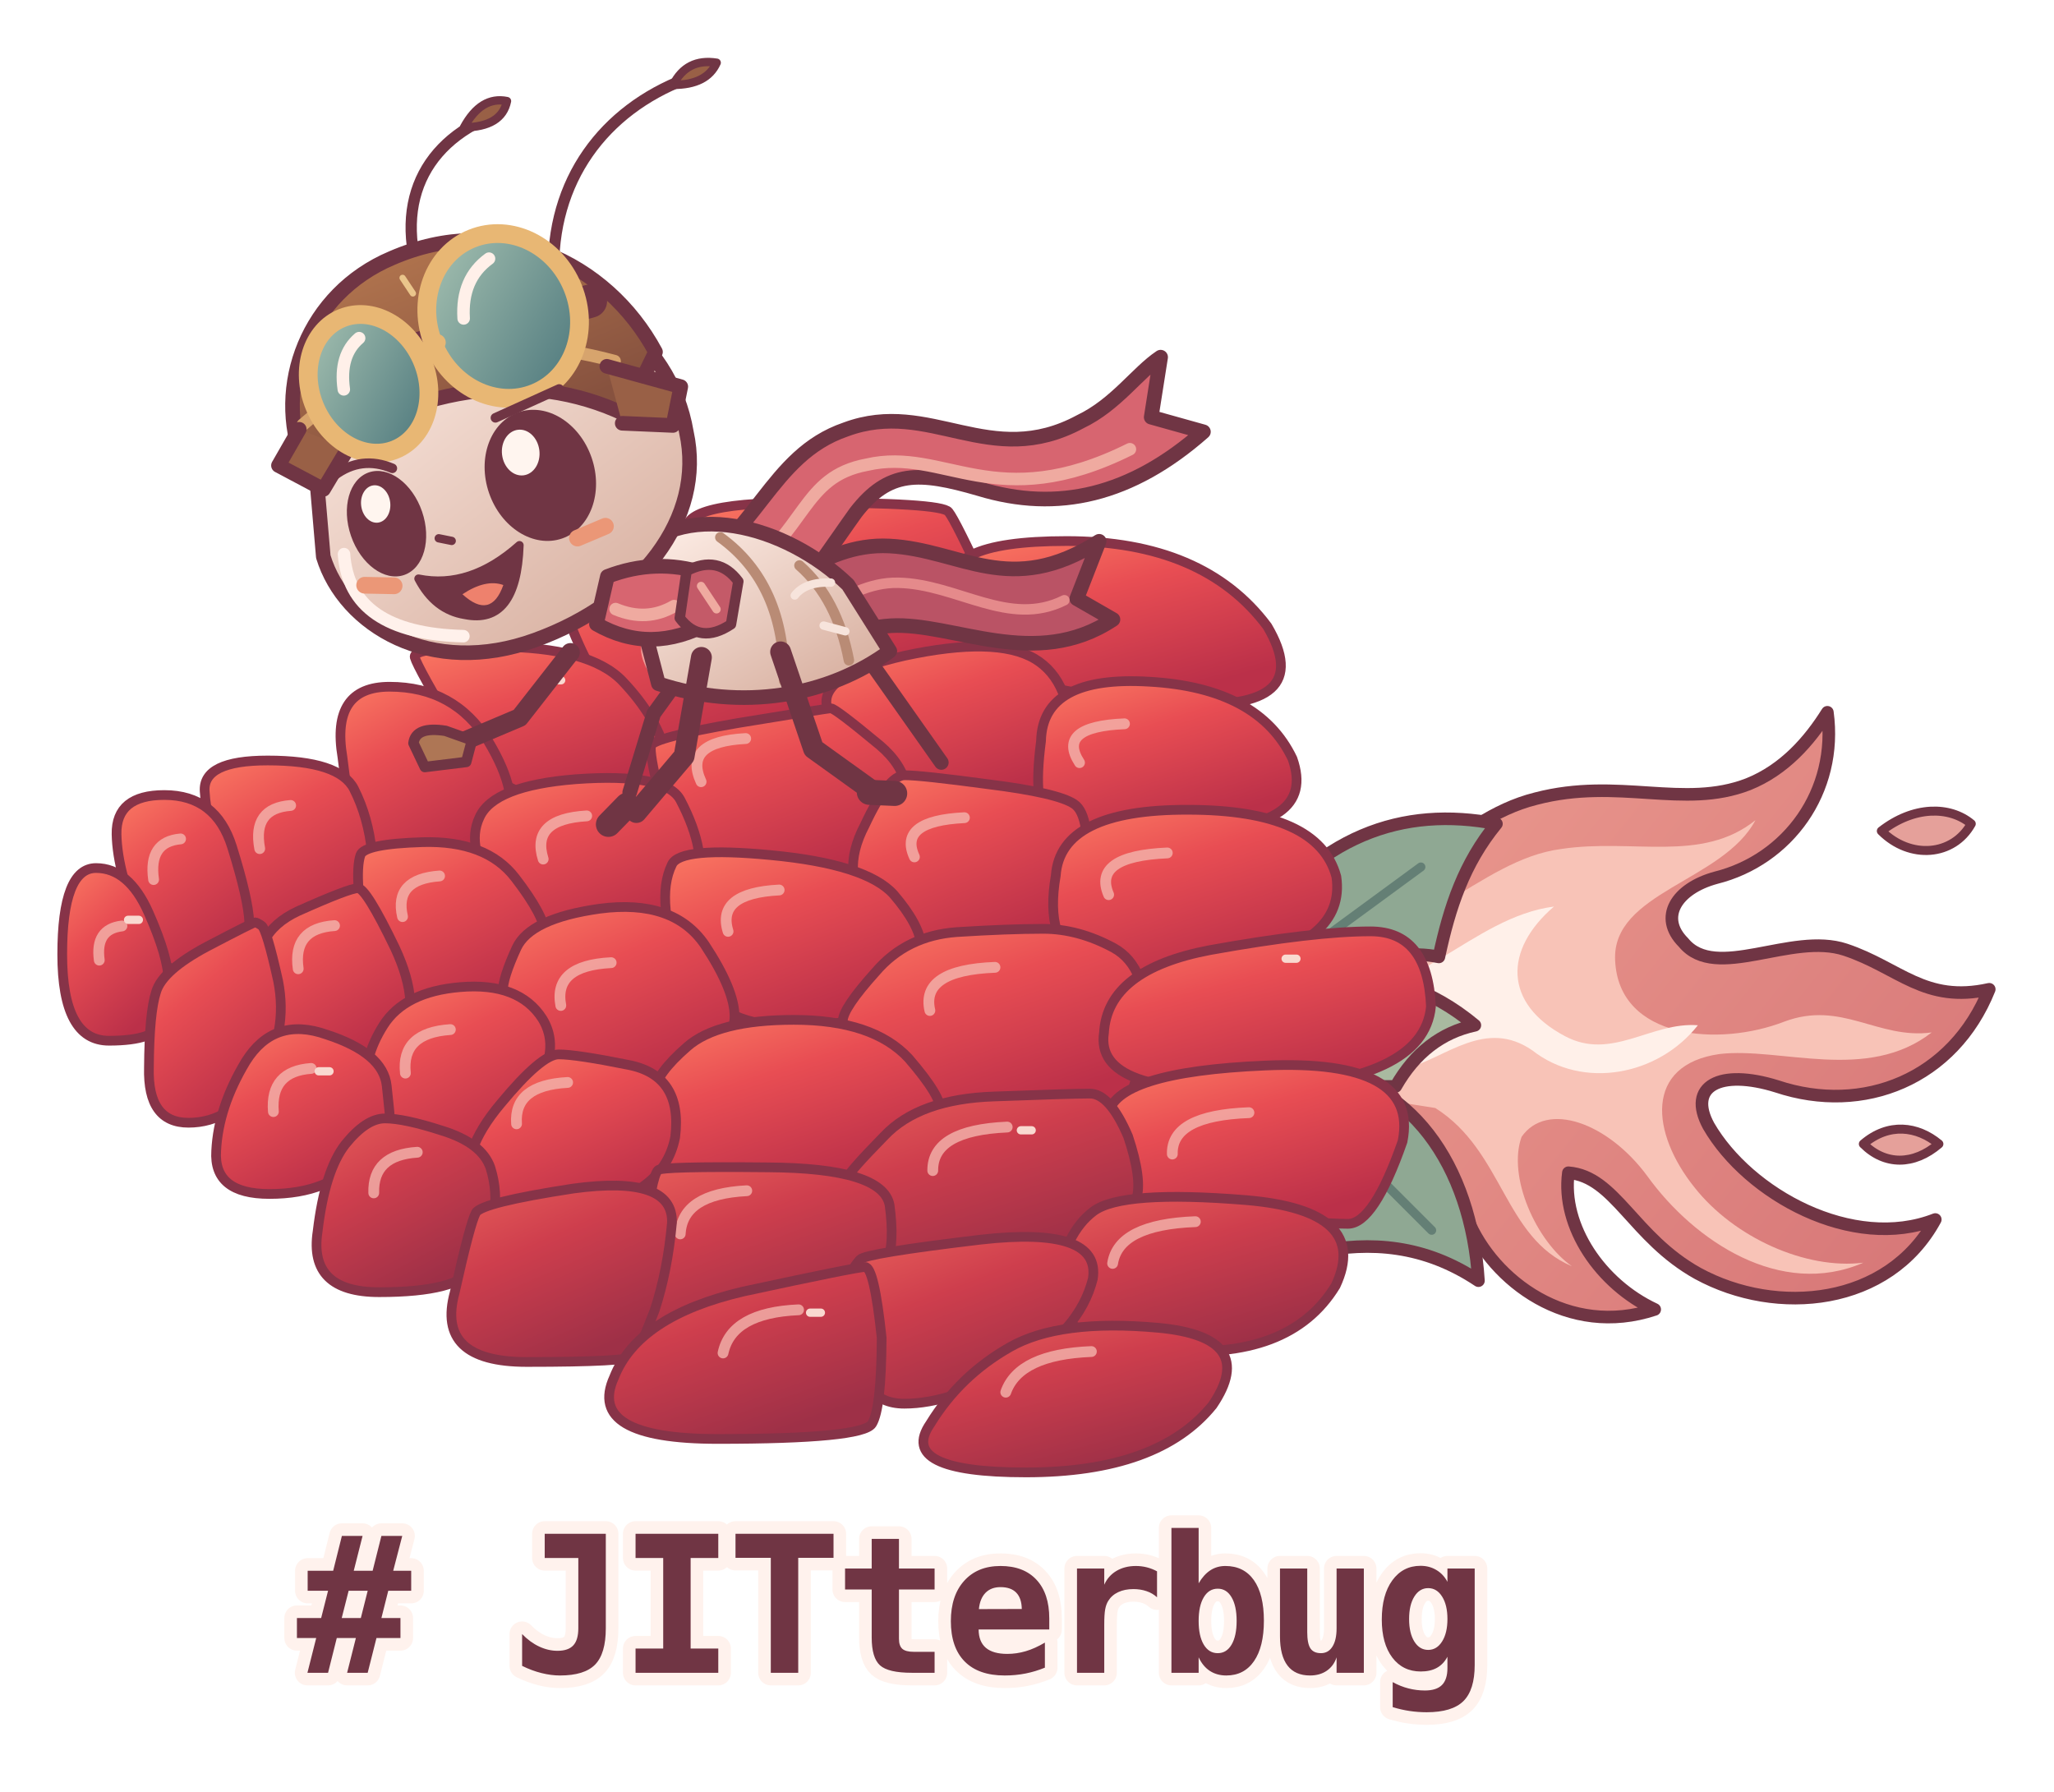
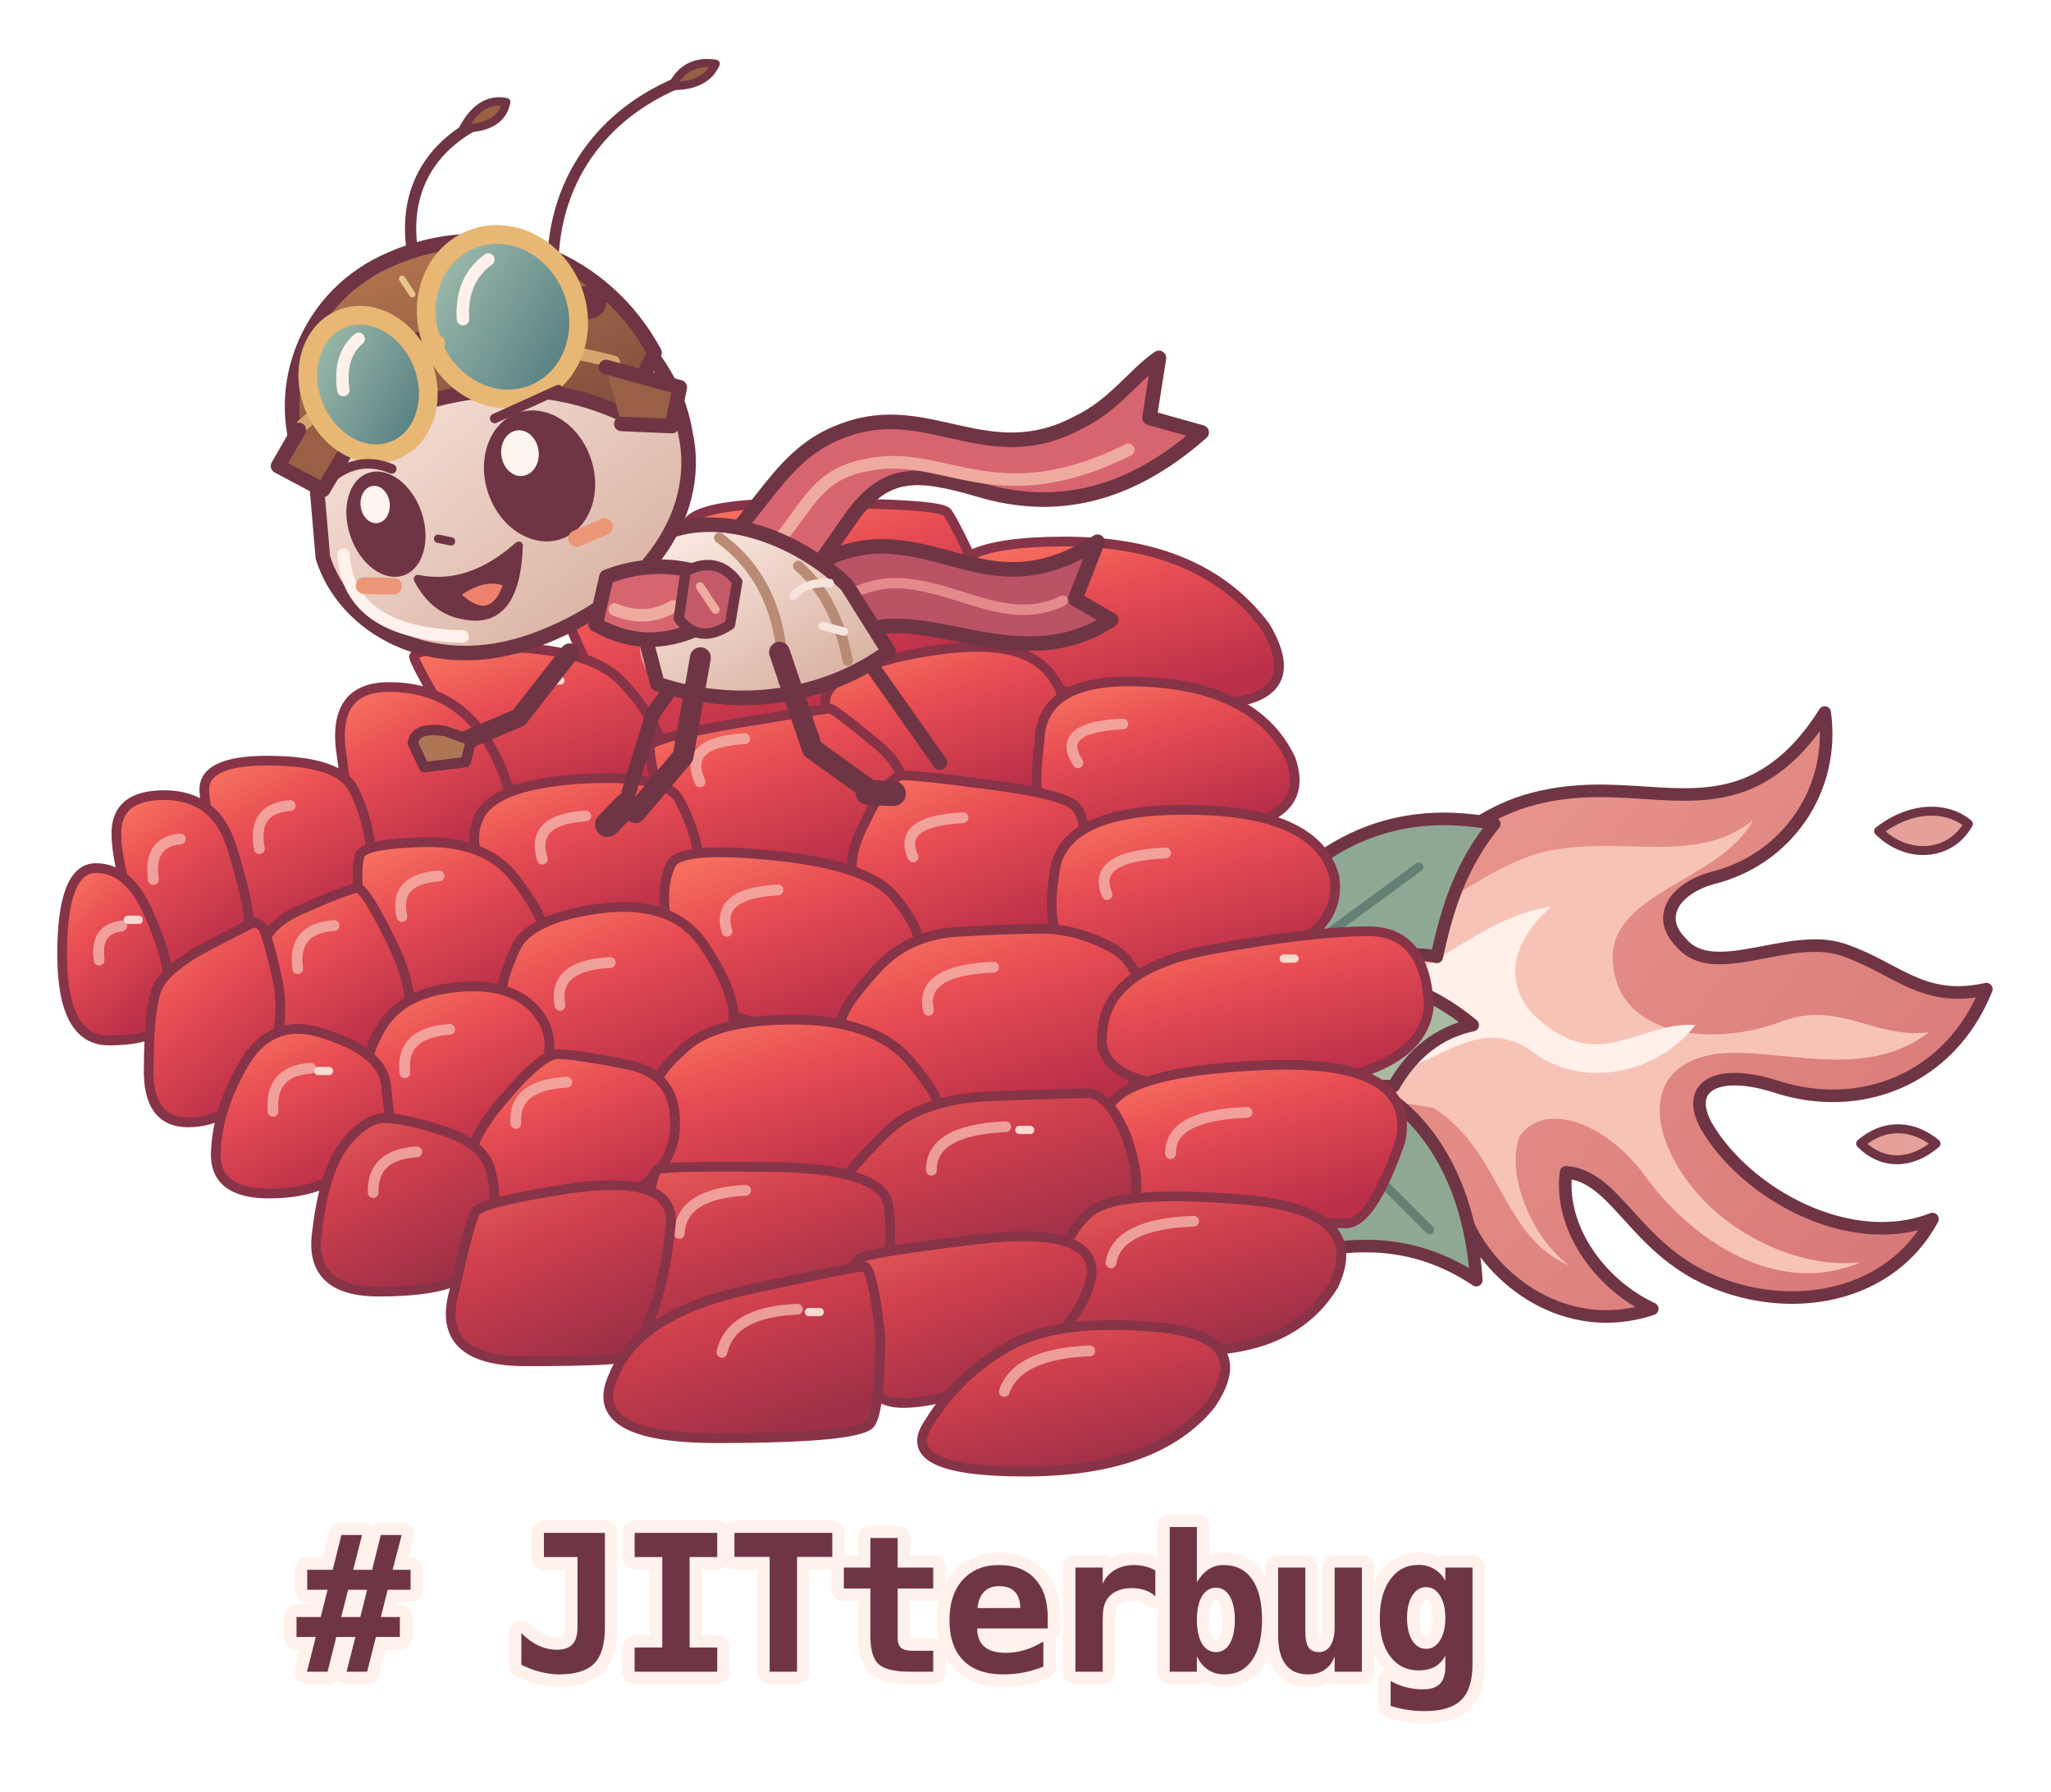
- <svg xmlns="http://www.w3.org/2000/svg" width="571" height="498" viewBox="72 89 571 498" role="img" aria-labelledby="title desc">
+ <svg xmlns="http://www.w3.org/2000/svg" width="300" height="262" viewBox="72 89 571 498" role="img" aria-labelledby="title desc">
  <defs>
    <linearGradient id="berryMid" x1="0" y1="0" x2=".55" y2="1">
      <stop stop-color="#fb7962" />
      <stop offset=".42" stop-color="#e84d53" />
      <stop offset="1" stop-color="#bb3049" />
    </linearGradient>
    <linearGradient id="berryDark" x1="0" y1="0" x2=".55" y2="1">
      <stop stop-color="#e75d59" />
      <stop offset=".42" stop-color="#ce3e4d" />
      <stop offset="1" stop-color="#9e3047" />
    </linearGradient>
    <linearGradient id="berryWash" x1="0" y1="0" x2=".45" y2="1">
      <stop stop-color="#ffb075" stop-opacity=".15" />
      <stop offset=".45" stop-color="#ff784f" stop-opacity="0" />
      <stop offset="1" stop-color="#641f37" stop-opacity=".2" />
    </linearGradient>
    <linearGradient id="ivory" x1="0" y1="0" x2=".6" y2="1">
      <stop stop-color="#fff0e9" />
      <stop offset="1" stop-color="#dbb5a6" />
    </linearGradient>
    <linearGradient id="leather" x1="0" y1="0" x2=".5" y2="1">
      <stop stop-color="#b77950" />
      <stop offset="1" stop-color="#87523f" />
    </linearGradient>
    <linearGradient id="flame" x1="0" y1="0" x2="1" y2=".7">
      <stop stop-color="#ed9d91" />
      <stop offset="1" stop-color="#d87979" />
    </linearGradient>
    <linearGradient id="glass" x2=".7" y2="1">
      <stop stop-color="#a9c4b3" />
      <stop offset="1" stop-color="#557e81" />
    </linearGradient>
  </defs>
  <g stroke="#703544" stroke-width="3.5" stroke-linecap="round" stroke-linejoin="round">
    <path d="M433 338  C465 340 475 317 499 311  C522 305 540 314 558 307  C568 303 575 295 580 287  C583 309 569 328 549 333  C538 336 533 344 540 351  C549 362 570 348 585 353  C600 358 607 368 625 364  C615 389 590 399 566 391  C550 386 541 391 547 402  C558 421 587 437 610 428  C597 452 566 455 544 443  C526 433 521 416 508 415  C506 430 517 446 532 453  C508 461 487 445 480 428  C472 409 454 414 435 419Z" fill="url(#flame)" />
    <path d="M437 351  C466 353 483 328 506 325  C526 322 545 329 560 317  C551 334 520 337 521 356  C522 378 550 380 568 373  C584 367 594 378 609 376  C591 390 567 380 550 382  C529 385 531 404 543 419  C554 433 574 442 590 440  C567 450 543 434 530 416  C519 401 502 395 495 405  C491 416 499 434 509 441  C490 433 490 409 471 397  L439 392Z" fill="#f8c3b7" stroke="none" />
    <path d="M440 365  C465 368 481 344 504 341  C490 353 490 368 507 377  C520 384 531 373 544 374  C533 388 512 392 498 381  C485 372 474 383 463 386  L440 386Z" fill="#fff0e9" stroke="none" />
    <path d="M595 320C604 313 614 313 620 318C615 327 603 328 595 320Z  M590 407C597 401 605 402 611 407C604 413 596 413 590 407Z" fill="#e5a09a" stroke-width="2.5" />
  </g>
  <g fill="#8fa893" stroke="#703544" stroke-width="3.5" stroke-linejoin="round" stroke-linecap="round">
    <path d="M418 350C438 321 462 313 488 318C479 329 475 341 472 355C457 352 444 360 431 373Z" />
    <path d="M435 386C464 388 481 413 483 445C468 435 453 434 438 437C441 418 429 410 421 402Z" />
    <path d="M441 360Q464 359 482 374Q468 377 460 391L436 391Z" fill="#a9baa0" />
    <path d="M437 352L467 330M442 403L470 431" fill="none" stroke="#647f75" stroke-width="2.5" />
  </g>
  <g>
    <path d="M263.7 238.3Q258.0 228.7 294.6 228.7Q333.8 228.7 335.7 231.3Q337.7 233.8 346.5 252.9Q353.1 271.9 326.9 277.6Q301.5 283.2 285.6 265.6Q268.9 248.0 263.7 238.3Z" fill="url(#berryMid)" stroke="#873348" stroke-width="2.7" />
    <path d="M291.1 248.2Q282.2 237.0 299.8 236.2" fill="none" stroke="#f4b4ac" stroke-width="3" stroke-linecap="round" opacity=".8" />
    <path d="M337.8 254.6Q331.3 239.4 368.5 239.4Q406.6 239.4 424.3 263.1Q438.3 286.8 400.6 284.6Q363.8 282.4 353.3 276.1Q342.9 269.8 337.8 254.6Z" fill="url(#berryMid)" stroke="#873348" stroke-width="2.7" />
    <path d="M357.5 262.7Q348.1 251.5 367.8 250.6" fill="none" stroke="#f4b4ac" stroke-width="3" stroke-linecap="round" opacity=".8" />
    <path d="M229.5 259.6Q221.9 241.8 246.0 241.8Q272.0 241.8 288.9 258.9Q304.9 275.9 306.2 279.0Q307.5 282.1 306.9 286.2Q306.1 290.3 281.6 294.3Q258.2 298.4 256.6 298.4Q254.9 298.4 245.4 287.9Q235.9 277.5 229.5 259.6Z" fill="url(#berryMid)" stroke="#873348" stroke-width="2.7" />
    <path d="M253.5 274.9Q247.1 263.7 263.6 262.8" fill="none" stroke="#f4b4ac" stroke-width="3" stroke-linecap="round" opacity=".8" />
    <path d="M267.3 263.7l3 0" fill="none" stroke="#f9d9d0" stroke-width="2.3" stroke-linecap="round" />
    <path d="M369.7 296.8Q367.2 315.1 343.6 312.1Q320.6 309.1 313.2 302.6Q305.6 296.0 302.2 286.5Q298.5 276.9 323.4 271.3Q348.9 265.8 359.6 272.1Q370.2 278.4 369.7 296.8Z" fill="url(#berryMid)" stroke="#873348" stroke-width="2.7" />
    <path d="M187.3 271.7Q186.6 268.8 209.9 268.8Q236.0 268.8 245.1 278.4Q254.2 288.0 257.0 297.9Q259.5 307.9 259.2 308.8Q259.0 309.5 233.8 311.3Q210.7 313.1 199.6 293.9Q188.1 274.6 187.3 271.7Z" fill="url(#berryMid)" stroke="#873348" stroke-width="2.7" />
    <path d="M225.0 278.1l3 0" fill="none" stroke="#f9d9d0" stroke-width="2.3" stroke-linecap="round" />
    <path d="M391.5 278.5Q421.9 280.2 431.3 299.9Q438.3 319.6 402.8 319.6Q368.2 319.6 363.7 316.5Q359.0 313.4 361.4 295.0Q361.8 276.7 391.5 278.5Z" fill="url(#berryMid)" stroke="#873348" stroke-width="2.7" />
    <path d="M372.1 301.0Q365.6 291.0 384.6 290.2" fill="none" stroke="#f4b4ac" stroke-width="3" stroke-linecap="round" opacity=".8" />
    <path d="M167.2 299.5Q163.9 279.9 180.3 279.9Q198.3 279.9 207.7 295.0Q216.8 310.1 212.7 318.9Q208.4 327.7 198.2 328.0Q188.4 328.3 181.0 328.3Q174.0 328.3 171.8 323.6Q169.6 319.1 167.2 299.5Z" fill="url(#berryMid)" stroke="#873348" stroke-width="2.7" />
    <path d="M277.1 290.0Q301.9 285.9 303.0 285.9Q304.2 285.9 316.6 296.2Q328.7 306.5 321.8 321.0Q313.7 335.4 287.3 333.0Q262.1 330.5 259.8 325.5Q257.3 320.5 255.2 309.4Q252.5 298.4 253.0 296.3Q253.4 294.1 277.1 290.0Z" fill="url(#berryMid)" stroke="#873348" stroke-width="2.7" />
    <path d="M266.9 306.3Q261.8 295.2 279.3 294.3" fill="none" stroke="#f4b4ac" stroke-width="3" stroke-linecap="round" opacity=".8" />
    <path d="M128.9 309.0Q128.3 300.4 146.4 300.4Q166.4 300.4 170.4 308.3Q174.4 316.2 175.4 326.0Q176.2 335.8 175.5 337.6Q174.9 339.3 164.3 343.8Q154.1 348.3 146.3 348.3Q138.8 348.3 134.2 332.9Q129.4 317.5 128.9 309.0Z" fill="url(#berryMid)" stroke="#873348" stroke-width="2.7" />
    <path d="M144.2 324.9Q142.1 313.7 152.8 312.9" fill="none" stroke="#f4b4ac" stroke-width="3" stroke-linecap="round" opacity=".8" />
    <path d="M261.1 311.3Q265.1 318.9 266.2 325.3Q267.2 331.6 263.7 338.3Q260.2 345.0 244.7 347.0Q229.9 349.0 224.4 349.0Q219.1 349.0 210.2 337.0Q201.2 324.9 205.3 316.2Q209.2 307.4 232.1 305.6Q257.0 303.8 261.1 311.3Z" fill="url(#berryMid)" stroke="#873348" stroke-width="2.7" />
    <path d="M223.0 327.8Q219.5 316.7 235.1 315.8" fill="none" stroke="#f4b4ac" stroke-width="3" stroke-linecap="round" opacity=".8" />
    <path d="M312.4 318.4Q318.9 304.5 323.5 304.5Q328.1 304.5 346.7 307.0Q366.0 309.4 370.6 312.5Q375.4 315.6 374.0 334.0Q370.6 352.4 365.6 352.7Q360.4 353.0 341.3 353.0Q322.7 353.0 314.1 342.6Q305.1 332.3 312.4 318.4Z" fill="url(#berryMid)" stroke="#873348" stroke-width="2.7" />
    <path d="M326.2 327.2Q321.6 317.2 340.1 316.3" fill="none" stroke="#f4b4ac" stroke-width="3" stroke-linecap="round" opacity=".8" />
    <path d="M402.2 314.1Q438.5 314.1 443.5 332.7Q446.2 351.3 414.8 357.1Q383.5 362.8 373.0 356.8Q362.3 350.8 365.5 332.4Q366.8 314.0 402.2 314.1Z" fill="url(#berryMid)" stroke="#873348" stroke-width="2.7" />
    <path d="M380.2 337.7Q375.6 327.0 396.5 326.1" fill="none" stroke="#f4b4ac" stroke-width="3" stroke-linecap="round" opacity=".8" />
    <path d="M104.4 320.9Q104.2 310.0 117.7 310.0Q132.0 310.0 136.5 324.4Q141.0 338.8 141.3 345.3Q141.4 351.8 129.7 357.8Q118.6 363.8 111.6 347.8Q104.6 331.7 104.4 320.9Z" fill="url(#berryMid)" stroke="#873348" stroke-width="2.7" />
    <path d="M114.7 333.5Q113.2 323.0 122.2 322.2" fill="none" stroke="#f4b4ac" stroke-width="3" stroke-linecap="round" opacity=".8" />
    <path d="M215.2 333.0Q223.3 343.5 223.6 348.7Q223.9 354.1 220.4 361.3Q216.6 368.5 200.1 369.9Q184.7 371.3 178.5 357.3Q172.0 343.2 171.7 336.5Q171.2 329.7 172.2 326.7Q173.2 323.6 189.5 323.1Q207.2 322.6 215.2 333.0Z" fill="url(#berryMid)" stroke="#873348" stroke-width="2.7" />
    <path d="M183.9 343.8Q181.5 333.4 194.2 332.5" fill="none" stroke="#f4b4ac" stroke-width="3" stroke-linecap="round" opacity=".8" />
    <path d="M320.4 337.6Q327.6 346.0 328.1 351.8Q328.4 357.7 320.9 365.9Q313.2 374.3 292.7 374.3Q273.0 374.3 265.6 362.1Q257.7 349.8 257.1 342.1Q256.3 334.4 258.8 329.3Q261.1 324.3 286.2 326.7Q312.8 329.2 320.4 337.6Z" fill="url(#berryMid)" stroke="#873348" stroke-width="2.7" />
    <path d="M274.4 347.9Q271.1 337.3 288.6 336.4" fill="none" stroke="#f4b4ac" stroke-width="3" stroke-linecap="round" opacity=".8" />
    <path d="M89.3 354.3Q89.3 330.3 98.7 330.3Q107.8 330.3 113.3 342.7Q118.8 355.1 118.8 361.5Q118.8 367.8 117.1 373.1Q115.4 378.3 102.3 378.3Q89.3 378.3 89.3 354.3Z" fill="url(#berryMid)" stroke="#873348" stroke-width="2.7" />
    <path d="M99.6 355.9Q98.4 347.3 105.9 346.4" fill="none" stroke="#f4b4ac" stroke-width="3" stroke-linecap="round" opacity=".8" />
    <path d="M107.6 344.7l3 0" fill="none" stroke="#f9d9d0" stroke-width="2.3" stroke-linecap="round" />
    <path d="M154.8 342.3Q169.1 335.9 171.5 335.9Q173.8 335.9 181.8 352.5Q189.5 369.0 183.3 378.4Q177.1 387.7 161.6 382.5Q147.2 377.5 144.4 363.0Q141.3 348.6 154.8 342.3Z" fill="url(#berryMid)" stroke="#873348" stroke-width="2.7" />
    <path d="M154.9 358.3Q153.3 347.1 165.0 346.3" fill="none" stroke="#f4b4ac" stroke-width="3" stroke-linecap="round" opacity=".8" />
    <path d="M267.9 351.6Q276.3 364.3 276.2 371.7Q275.9 379.0 268.5 385.4Q261.0 391.8 257.5 391.8Q254.0 391.8 237.6 388.6Q222.0 385.4 217.0 376.7Q211.8 368.0 211.8 364.4Q211.8 360.8 215.6 352.5Q219.4 344.3 238.7 341.6Q259.2 338.9 267.9 351.6Z" fill="url(#berryMid)" stroke="#873348" stroke-width="2.7" />
    <path d="M227.9 368.5Q225.8 357.4 241.9 356.6" fill="none" stroke="#f4b4ac" stroke-width="3" stroke-linecap="round" opacity=".8" />
    <path d="M338.0 348.1Q352.2 347.2 362.0 347.2Q371.8 347.2 381.6 352.5Q391.4 357.9 390.5 375.6Q387.7 393.2 384.6 395.8Q381.5 398.3 352.8 398.3Q325.1 398.3 315.9 387.3Q306.1 376.2 306.3 372.7Q306.4 369.2 315.4 359.2Q324.0 349.1 338.0 348.1Z" fill="url(#berryMid)" stroke="#873348" stroke-width="2.7" />
    <path d="M330.5 369.9Q327.9 358.7 348.6 357.9" fill="none" stroke="#f4b4ac" stroke-width="3" stroke-linecap="round" opacity=".8" />
    <path d="M129.6 352.1Q142.4 345.4 142.9 345.4Q143.4 345.4 144.7 346.3Q146.1 347.2 149.3 361.6Q152.2 376.1 144.2 388.6Q136.4 401.1 124.4 401.1Q113.0 401.1 113.4 385.8Q113.5 370.5 115.4 364.7Q117.2 358.7 129.6 352.1Z" fill="url(#berryMid)" stroke="#873348" stroke-width="2.7" />
    <path d="M408.4 353.1Q437.3 347.9 453.0 347.9Q468.9 347.9 469.8 368.8Q467.8 389.7 421.5 391.7Q376.2 393.7 378.9 376.1Q379.9 358.5 408.4 353.1Z" fill="url(#berryMid)" stroke="#873348" stroke-width="2.7" />
    <path d="M429.4 355.5l3 0" fill="none" stroke="#f9d9d0" stroke-width="2.3" stroke-linecap="round" />
    <path d="M216.9 396.8Q204.6 411.2 203.5 411.2Q202.4 411.2 188.1 406.6Q174.7 402.2 173.8 392.7Q172.7 383.3 178.6 374.0Q184.5 364.7 199.9 363.4Q216.3 362.0 222.8 372.2Q229.1 382.5 216.9 396.8Z" fill="url(#berryMid)" stroke="#873348" stroke-width="2.7" />
    <path d="M184.7 387.3Q183.5 376.1 197.2 375.2" fill="none" stroke="#f4b4ac" stroke-width="3" stroke-linecap="round" opacity=".8" />
    <path d="M179.5 390.8Q180.5 399.8 180.4 400.3Q180.4 400.7 172.1 410.8Q163.8 420.9 146.9 420.9Q131.3 420.9 132.1 408.9Q132.7 396.7 140.3 384.1Q148.2 371.4 162.8 376.6Q178.5 381.7 179.5 390.8Z" fill="url(#berryMid)" stroke="#873348" stroke-width="2.7" />
    <path d="M148.0 398.0Q147.1 386.8 158.5 386.0" fill="none" stroke="#f4b4ac" stroke-width="3" stroke-linecap="round" opacity=".8" />
    <path d="M160.6 386.8l3 0" fill="none" stroke="#f9d9d0" stroke-width="2.3" stroke-linecap="round" />
    <path d="M263.0 380.0Q271.5 372.5 292.7 372.5Q314.7 372.5 324.6 383.2Q334.0 394.1 333.4 397.9Q332.7 401.8 324.0 410.6Q315.1 419.4 283.5 419.1Q254.0 418.8 253.9 407.9Q253.5 396.9 254.0 392.3Q254.4 387.5 263.0 380.0Z" fill="url(#berryMid)" stroke="#873348" stroke-width="2.7" />
    <path d="M423.7 385.2Q466.5 383.3 461.9 406.3Q453.9 429.2 446.7 429.2Q439.6 429.2 410.5 426.7Q381.6 424.3 379.6 417.5Q377.4 410.8 380.0 399.0Q381.9 387.0 423.7 385.2Z" fill="url(#berryMid)" stroke="#873348" stroke-width="2.7" />
    <path d="M397.9 409.8Q397.6 399.1 419.2 398.3" fill="none" stroke="#f4b4ac" stroke-width="3" stroke-linecap="round" opacity=".8" />
    <path d="M211.1 395.9Q222.5 382.1 227.3 382.1Q232.2 382.1 246.6 385.0Q261.8 387.9 259.7 405.1Q256.4 422.3 230.0 425.9Q205.9 429.6 203.0 419.6Q199.7 409.5 211.1 395.9Z" fill="url(#berryMid)" stroke="#873348" stroke-width="2.7" />
    <path d="M215.6 401.4Q214.8 390.7 229.8 389.9" fill="none" stroke="#f4b4ac" stroke-width="3" stroke-linecap="round" opacity=".8" />
    <path d="M348.3 393.8Q369.6 393.0 375.0 393.0Q380.5 393.0 385.6 404.9Q389.6 416.9 387.9 422.3Q386.0 427.8 380.7 431.6Q375.3 435.4 342.0 439.2Q310.0 443.0 308.9 430.7Q306.9 418.5 307.3 416.8Q307.7 415.1 317.8 404.8Q327.5 394.5 348.3 393.8Z" fill="url(#berryDark)" stroke="#873348" stroke-width="2.7" />
    <path d="M331.3 414.4Q331.2 403.2 352.0 402.3" fill="none" stroke="#f4b4ac" stroke-width="3" stroke-linecap="round" opacity=".8" />
    <path d="M355.8 403.2l3 0" fill="none" stroke="#f9d9d0" stroke-width="2.3" stroke-linecap="round" />
    <path d="M168.0 407.1Q173.8 399.9 179.0 399.9Q184.4 399.9 194.9 403.3Q205.9 406.7 208.3 413.5Q210.5 420.4 209.2 427.5Q207.7 434.7 203.6 441.4Q199.5 448.2 177.4 448.2Q157.7 448.2 160.3 431.3Q162.3 414.4 168.0 407.1Z" fill="url(#berryDark)" stroke="#873348" stroke-width="2.7" />
    <path d="M175.9 420.6Q175.6 410.1 188.0 409.3" fill="none" stroke="#f4b4ac" stroke-width="3" stroke-linecap="round" opacity=".8" />
    <path d="M319.3 424.0Q320.7 434.2 318.7 439.7Q316.6 445.2 286.2 451.7Q257.6 458.2 253.0 458.2Q248.4 458.2 250.8 441.3Q252.1 424.4 253.1 419.9Q254.0 415.3 254.9 414.3Q255.8 413.2 285.5 413.5Q317.4 413.7 319.3 424.0Z" fill="url(#berryDark)" stroke="#873348" stroke-width="2.7" />
    <path d="M261.1 432.0Q261.7 420.9 279.6 420.0" fill="none" stroke="#f4b4ac" stroke-width="3" stroke-linecap="round" opacity=".8" />
    <path d="M258.8 428.9Q257.6 442.2 254.0 453.2Q249.8 464.2 248.2 466.0Q246.6 467.6 218.4 467.6Q193.1 467.6 198.4 448.3Q202.7 429.0 204.3 426.1Q205.9 423.3 231.3 419.4Q259.2 415.6 258.8 428.9Z" fill="url(#berryDark)" stroke="#873348" stroke-width="2.7" />
    <path d="M418.3 422.6Q453.1 425.5 443.3 446.4Q430.5 467.4 396.1 464.2Q362.0 460.9 365.7 446.3Q368.1 431.6 376.0 425.7Q383.9 419.8 418.3 422.6Z" fill="url(#berryDark)" stroke="#873348" stroke-width="2.7" />
    <path d="M381.3 440.2Q383.0 429.4 404.3 428.6" fill="none" stroke="#f4b4ac" stroke-width="3" stroke-linecap="round" opacity=".8" />
    <path d="M354.4 469.1Q336.5 479.2 323.4 479.2Q310.4 479.2 310.4 461.3Q308.5 443.4 309.0 442.2Q309.5 440.9 311.1 439.1Q312.7 437.4 344.6 433.6Q378.1 429.8 375.8 444.5Q372.1 459.2 354.4 469.1Z" fill="url(#berryDark)" stroke="#873348" stroke-width="2.7" />
    <path d="M278.7 448.0Q310.2 441.2 312.5 441.2Q315.0 441.2 317.1 460.9Q317.0 480.6 314.4 484.8Q311.7 489.0 271.5 489.0Q234.9 489.0 242.7 471.9Q249.4 454.8 278.7 448.0Z" fill="url(#berryDark)" stroke="#873348" stroke-width="2.7" />
    <path d="M273.0 465.1Q275.4 453.9 294.0 453.1" fill="none" stroke="#f4b4ac" stroke-width="3" stroke-linecap="round" opacity=".8" />
    <path d="M297.2 453.9l3 0" fill="none" stroke="#f9d9d0" stroke-width="2.3" stroke-linecap="round" />
    <path d="M394.0 458.1Q421.9 460.7 409.1 479.6Q394.0 498.3 357.2 498.3Q321.3 498.3 330.6 484.8Q338.8 471.4 352.7 463.5Q366.5 455.6 394.0 458.1Z" fill="url(#berryDark)" stroke="#873348" stroke-width="2.7" />
    <path d="M351.6 476.0Q355.3 465.5 375.4 464.7" fill="none" stroke="#f4b4ac" stroke-width="3" stroke-linecap="round" opacity=".8" />
  </g>
  <g transform="translate(260 310) rotate(-7) scale(1.16) translate(-260 -310)">
    <g stroke="#703544" stroke-width="3.5" stroke-linecap="round" stroke-linejoin="round">
      <path d="M269 267  C290 267 301 254 318 257  C335 260 345 273 368 262  L361 275L369 281  C349 291 331 277 316 276  C300 275 286 286 271 278Z" fill="#ba5365" />
      <path d="M273 272C296 277 305 264 319 266C333 268 344 280 358 275" fill="none" stroke="#e58a8b" stroke-width="2.5" />
      <path d="M265 260  C287 251 292 232 311 228  C332 223 344 242 367 233  C376 230 382 223 388 220  L384 234L396 239  C377 252 359 254 341 246  C327 240 320 239 311 248  C299 261 287 277 271 277Z" fill="#d76570" />
      <path d="M280 261C299 251 299 238 315 237C334 235 344 253 378 241" fill="none" stroke="#efaaa0" stroke-width="3" />
      <path d="M281 274l28 8 15 28m-54-34-13 14-8 18" fill="none" />
      <path d="M255 253C270 239 294 249 307 265L315 282C299 291 278 292 259 283Z" fill="url(#ivory)" />
      <path d="M278 250q14 13 11 36m7-27q8 9 9 24" fill="none" stroke="#b98b75" stroke-width="2.5" />
      <path d="M303 264q-6-1-9 2m-17-8-5 1m28 15 5 2" fill="none" stroke="#f7e4dc" stroke-width="2" />
      <path d="M270 278l-7 23-13 12m39-34 5 24 13 12" fill="none" stroke-width="5" />
      <path d="M248 311l-5 4m63 0 6 1" fill="none" stroke-width="6" />
      <path d="M217 190C208 166 216 150 233 144M246 183C248 160 263 145 283 140" fill="none" stroke-width="2.7" />
      <path d="M229 145q5-7 11-5-2 6-11 5Z M280 141q4-6 11-4-3 5-11 4Z" fill="#996046" stroke-width="2" />
      <path d="M184 216C182 191 202 180 225 181C252 182 272 201 273 224C275 245 257 263 231 269C205 275 186 260 183 243Z" fill="url(#ivory)" />
      <path d="M188 243q-1 19 26 23" fill="none" stroke="#fff1eb" stroke-width="3" />
      <path d="M181 220C176 201 187 180 208 174C235 166 259 181 268 204L259 218C237 204 209 205 181 220Z" fill="url(#leather)" />
      <path d="M182 211Q216 188 258 205" fill="none" stroke="#d7a46d" stroke-width="3" />
      <path d="M196 186l3 3m11-10 2 4m11-7 0 4m12-1-1 4m12 2-2 3" fill="none" stroke="#eac58b" stroke-width="1.5" />
      <path d="M181 212l-6 8 10 7 7-9m64-12 17 7-3 9-12-2" fill="#996046" />
      <path d="M187 200l67-10" fill="none" stroke-width="8" />
      <g transform="rotate(-15 222 197)">
        <ellipse cx="198" cy="197" rx="14" ry="17" fill="url(#glass)" stroke="#e8b774" stroke-width="4.5" />
        <ellipse cx="234" cy="194" rx="18" ry="20" fill="url(#glass)" stroke="#e8b774" stroke-width="4.5" />
        <path d="M212 195l5-1" fill="none" stroke="#e8b774" stroke-width="4" />
        <path d="M192 196q2-8 8-10m25 5q3-9 11-11" fill="none" stroke="#fff0e9" stroke-width="3" />
      </g>
      <ellipse cx="199" cy="237" rx="9" ry="13" transform="rotate(-12 199 237)" fill="#703544" stroke="none" />
      <ellipse cx="237" cy="230" rx="13" ry="16" transform="rotate(-12 237 230)" fill="#703544" stroke="none" />
      <ellipse cx="197" cy="232" rx="3.5" ry="4.5" fill="#fff5ef" stroke="none" />
      <ellipse cx="233" cy="224" rx="4.5" ry="5.5" fill="#fff5ef" stroke="none" />
      <path d="M205 251q12 4 25-5q-3 19-15 15-7-2-10-10Z" fill="#703544" stroke-width="2" />
      <path d="M215 256q6-3 10-1-4 8-10 1Z" fill="#ee816d" stroke="none" />
      <path d="M188 224q7-4 14 0m26-9 16-5" fill="none" stroke-width="2.3" />
      <path d="M211 242l3 1" fill="none" stroke-width="2" />
      <path d="M192 251l7 1m45-6 7-2" fill="none" stroke="#eb9777" stroke-width="4" />
      <path d="M239 273l-14 14-14 4" fill="none" stroke-width="4.5" />
      <path d="M207 288q-7-2-8 2l2 6 10 0 2-5Z" fill="#ae7655" stroke-width="2.5" />
      <path d="M250 256Q262 253 273 258L273 270Q258 276 246 267Z" fill="#d76570" />
      <path d="M251 264Q258 268 265 265" fill="none" stroke="#efaaa0" stroke-width="3" />
      <path d="M269 257Q277 254 281 261L278 271Q270 275 266 268Z" fill="#c45a68" stroke-width="2.5" />
      <path d="M272 261L275 267" fill="none" stroke="#efaaa0" stroke-width="2" />
    </g>
  </g>
  <text x="320" y="554" text-anchor="middle" font-family="DejaVu Sans Mono, Consolas, monospace" font-size="53" font-weight="700" letter-spacing="-2" fill="#703544" stroke="#fff2ed" stroke-width="7" stroke-linejoin="round" paint-order="stroke fill"># JITterbug</text>
</svg>
